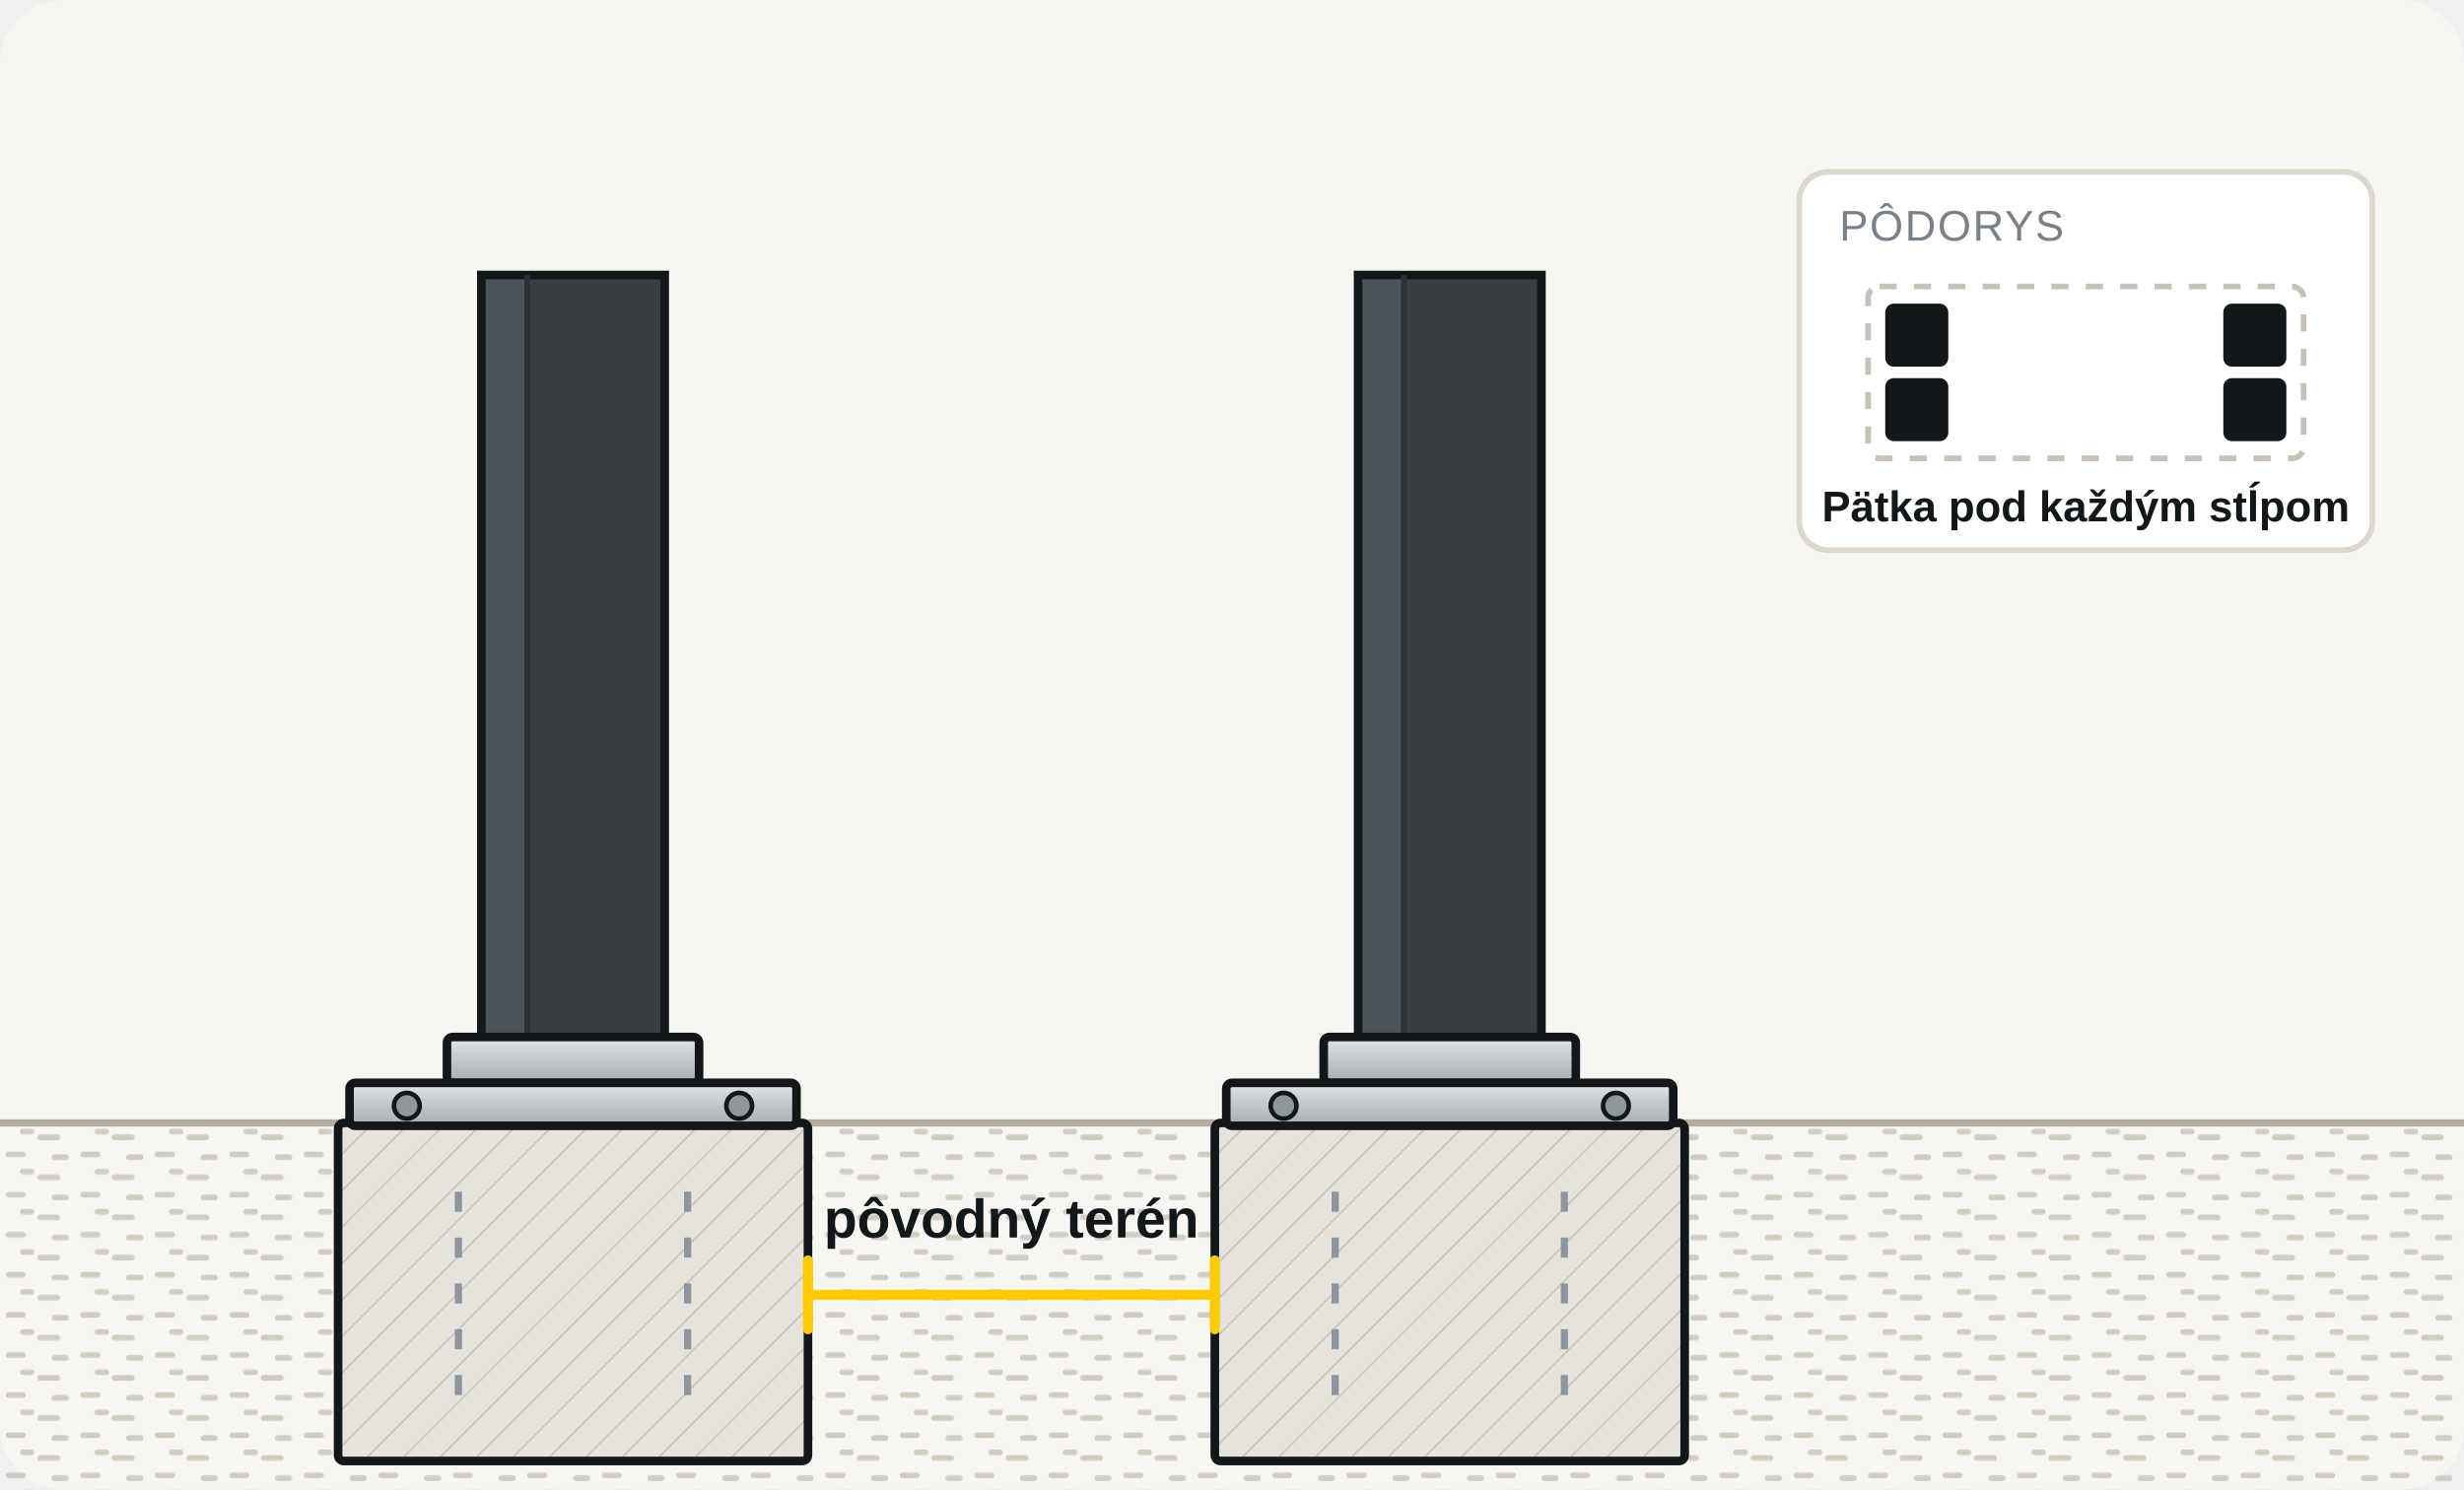
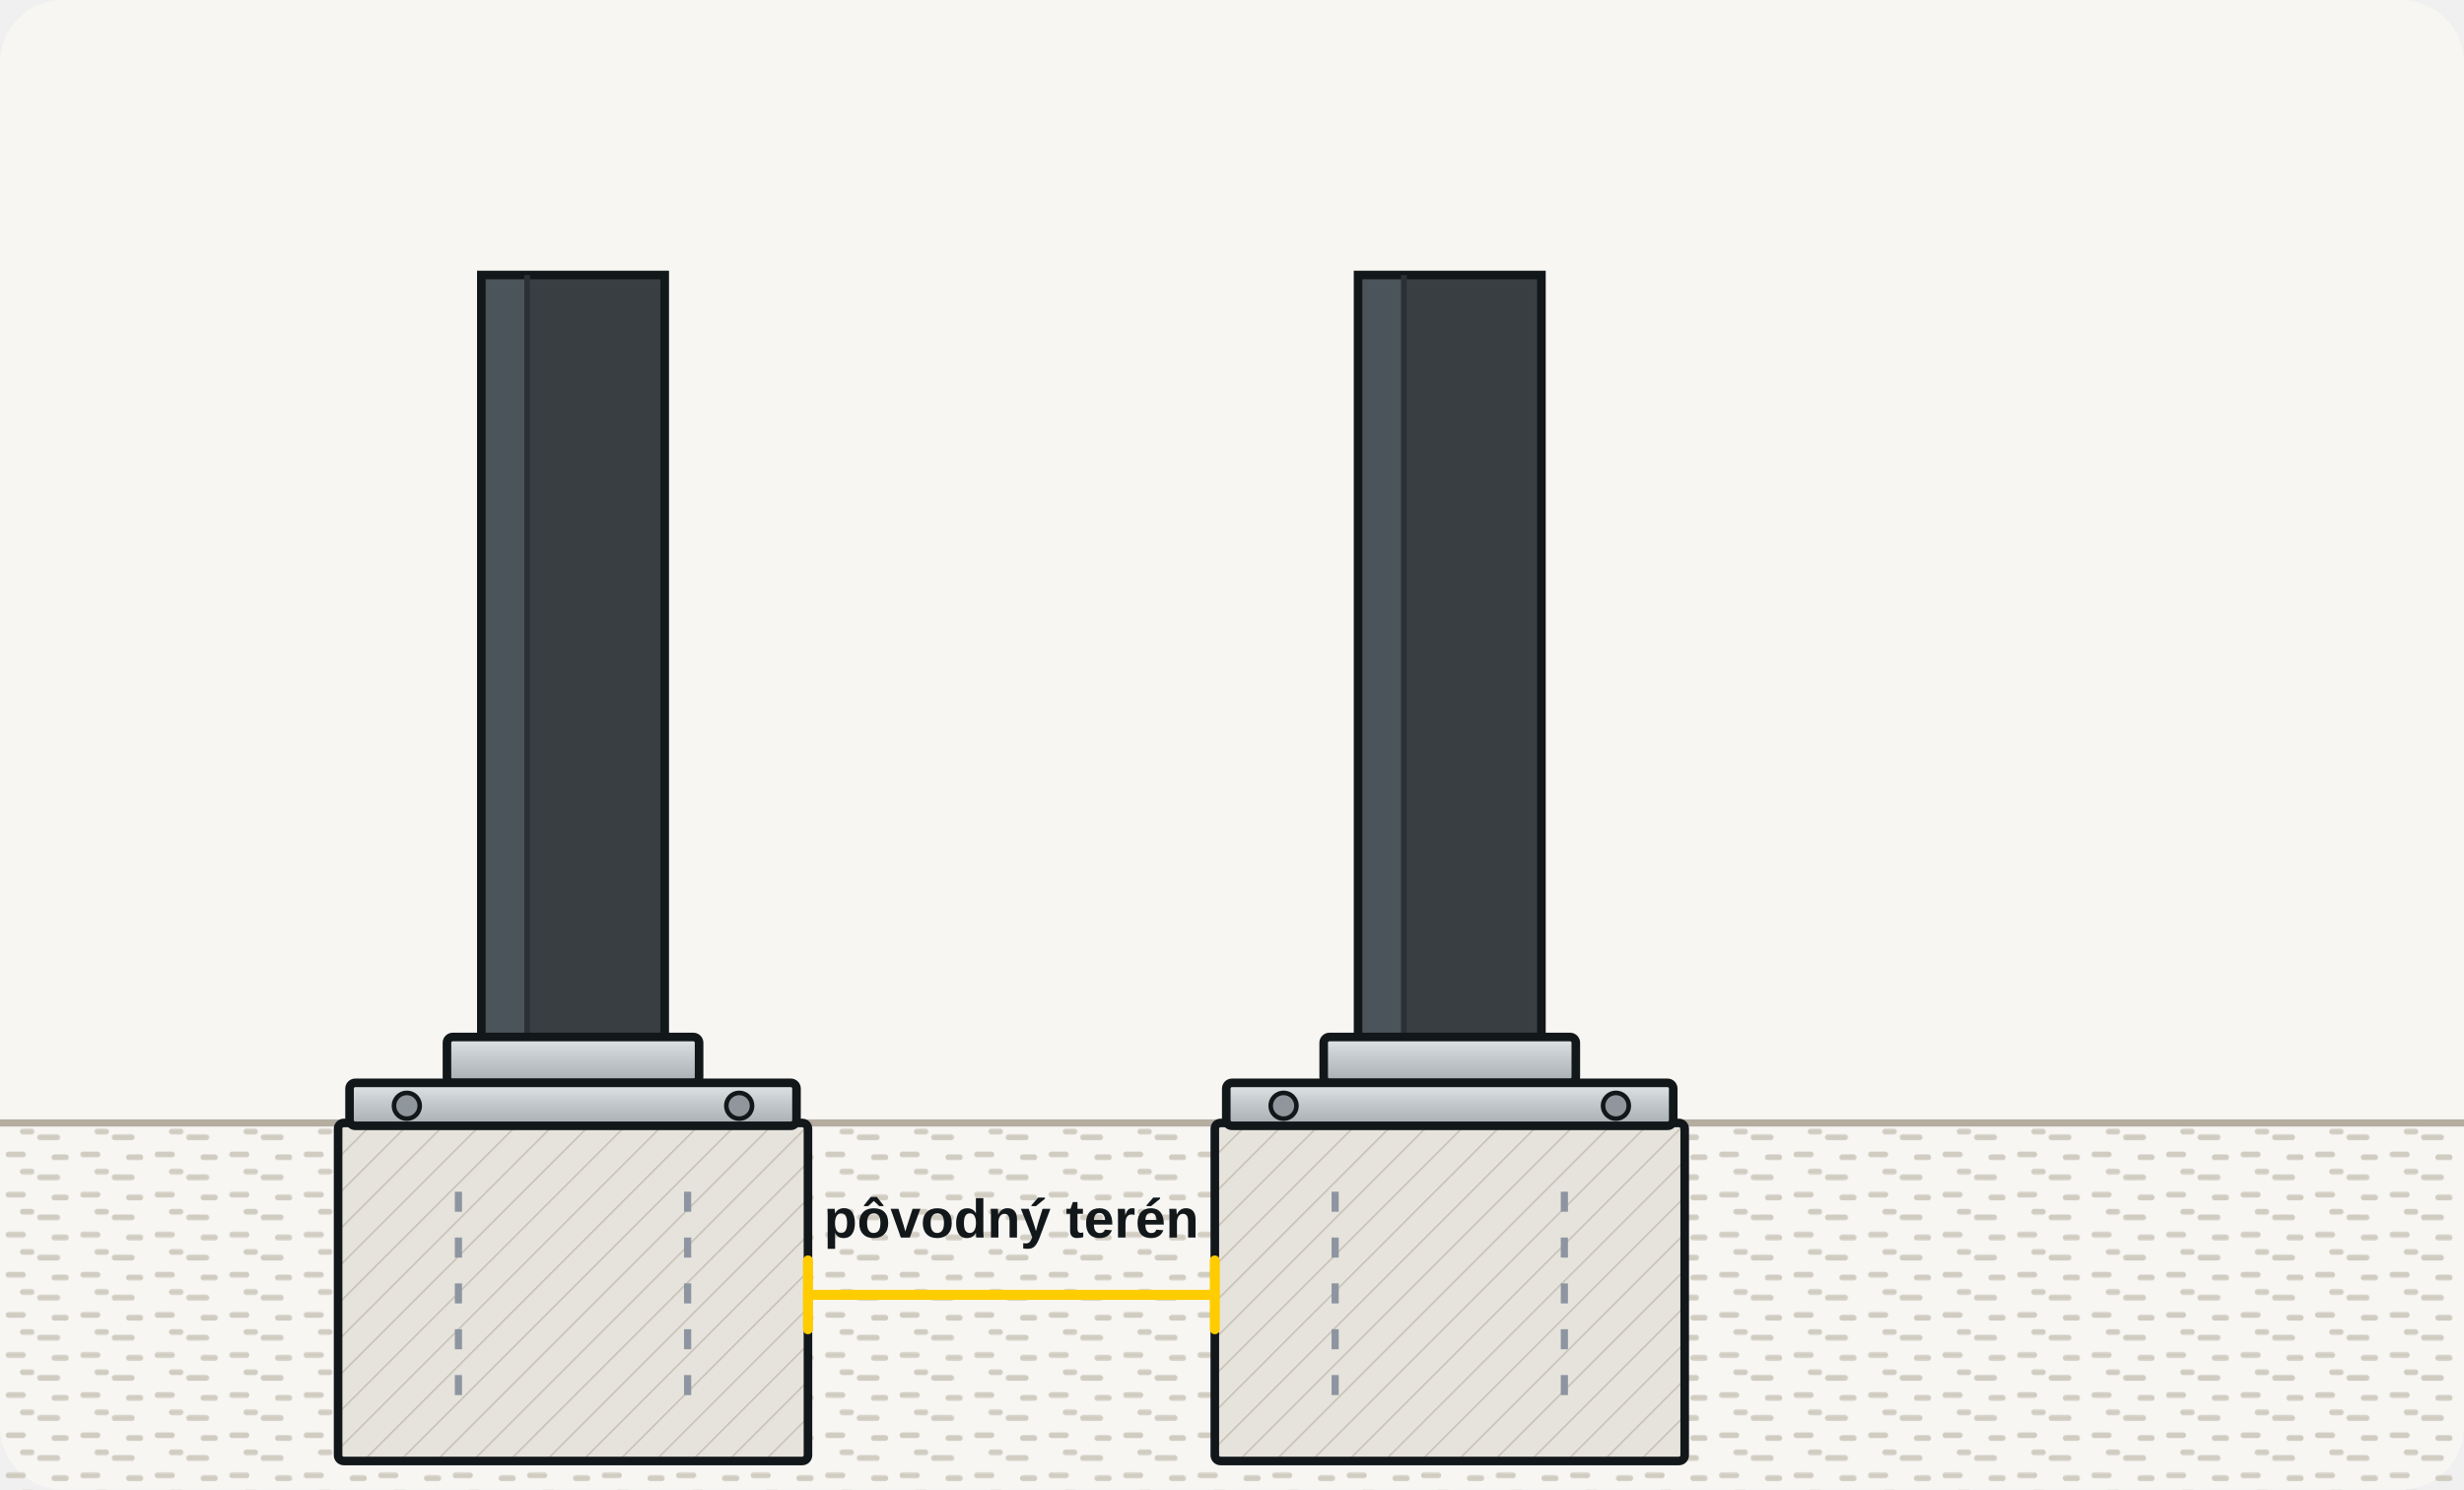
<svg xmlns="http://www.w3.org/2000/svg" viewBox="0 0 860 520" role="img" aria-labelledby="t d">
  <defs>
    <pattern id="beton" width="9" height="9" patternTransform="rotate(45)" patternUnits="userSpaceOnUse">
      <rect width="9" height="9" fill="#e6e3dc" />
      <path d="M0 0v9" stroke="#c7c2b7" stroke-width="1.1" />
    </pattern>
    <pattern id="zemina" width="26" height="14" patternUnits="userSpaceOnUse">
      <path d="M3 11h5M14 5h6M8 3h3M19 12h4" stroke="#c3bdb0" stroke-width="2" stroke-linecap="round" />
    </pattern>
    <pattern id="stierk" width="10" height="10" patternUnits="userSpaceOnUse">
      <rect width="10" height="10" fill="#ded9cf" />
      <circle cx="3" cy="3" r="1.6" fill="#bdb6a8" />
      <circle cx="8" cy="7" r="1.9" fill="#bdb6a8" />
    </pattern>
    <linearGradient id="ocel" x1="0" y1="0" x2="1" y2="0">
      <stop offset="0" stop-color="#4b545a" />
      <stop offset=".25" stop-color="#4b545a" />
      <stop offset=".25" stop-color="#383e42" />
      <stop offset="1" stop-color="#383e42" />
    </linearGradient>
    <linearGradient id="zinok" x1="0" y1="0" x2="0" y2="1">
      <stop offset="0" stop-color="#e2e6e8" />
      <stop offset=".45" stop-color="#c4cacd" />
      <stop offset="1" stop-color="#a7aeb2" />
    </linearGradient>
  </defs>
  <rect width="860" height="520" rx="22" fill="#f7f6f3" />
  <rect x="0" y="392" width="860" height="128" fill="url(#zemina)" opacity=".75" />
  <path d="M0 392h860" stroke="#b4ada0" stroke-width="2.5" />
  <rect x="118" y="392" width="164" height="118" rx="2" fill="url(#beton)" stroke="#12171a" stroke-width="3" />
  <rect x="424" y="392" width="164" height="118" rx="2" fill="url(#beton)" stroke="#12171a" stroke-width="3" />
  <g stroke="#8d95a0" stroke-width="2.5" fill="none" stroke-dasharray="7 9">
    <path d="M160 416v74M240 416v74M466 416v74M546 416v74" />
  </g>
  <rect x="168" y="96" width="64" height="266" rx="3" fill="url(#ocel)" />
  <path d="M168 96h64v266h-64z" fill="none" stroke="#12171a" stroke-width="3" />
  <path d="M184 96v266" stroke="#2a3035" stroke-width="2" />
  <rect x="156" y="362" width="88" height="16" rx="2" fill="url(#zinok)" stroke="#12171a" stroke-width="3" />
  <rect x="122" y="378" width="156" height="15" rx="2" fill="url(#zinok)" stroke="#12171a" stroke-width="3" />
  <circle cx="142" cy="386" r="4.5" fill="#8f979c" stroke="#12171a" stroke-width="1.6" />
  <circle cx="258" cy="386" r="4.5" fill="#8f979c" stroke="#12171a" stroke-width="1.6" />
  <rect x="474" y="96" width="64" height="266" rx="3" fill="url(#ocel)" />
  <path d="M474 96h64v266h-64z" fill="none" stroke="#12171a" stroke-width="3" />
  <path d="M490 96v266" stroke="#2a3035" stroke-width="2" />
  <rect x="462" y="362" width="88" height="16" rx="2" fill="url(#zinok)" stroke="#12171a" stroke-width="3" />
  <rect x="428" y="378" width="156" height="15" rx="2" fill="url(#zinok)" stroke="#12171a" stroke-width="3" />
  <circle cx="448" cy="386" r="4.5" fill="#8f979c" stroke="#12171a" stroke-width="1.6" />
  <circle cx="564" cy="386" r="4.5" fill="#8f979c" stroke="#12171a" stroke-width="1.6" />
  <g stroke="#FFCC00" stroke-width="3.5" fill="none" stroke-linecap="round">
    <path d="M282 452h142" />
    <path d="M282 440v24M424 440v24" />
  </g>
  <text x="353" y="432" font-family="Arial,Helvetica,sans-serif" font-size="19" fill="#12171a" text-anchor="middle" font-weight="700">pôvodný terén</text>
-   <g transform="translate(628 60)">
-     <rect x="0" y="0" width="200" height="132" rx="10" fill="#fff" stroke="#ddd8cd" stroke-width="2" />
-     <text x="14" y="24" font-family="Arial,Helvetica,sans-serif" font-size="15" fill="#7a8087" letter-spacing=".04em">PÔDORYS</text>
-     <rect x="24" y="40" width="152" height="60" rx="4" fill="none" stroke="#c7c2b7" stroke-width="2" stroke-dasharray="6 6" />
-     <rect x="30" y="46" width="22" height="22" rx="3" fill="#12171a" />
-     <rect x="148" y="46" width="22" height="22" rx="3" fill="#12171a" />
-     <rect x="30" y="72" width="22" height="22" rx="3" fill="#12171a" />
-     <rect x="148" y="72" width="22" height="22" rx="3" fill="#12171a" />
-     <text x="100" y="122" font-family="Arial,Helvetica,sans-serif" font-size="15" fill="#12171a" text-anchor="middle" font-weight="700">Pätka pod každým stĺpom</text>
-   </g>
</svg>
